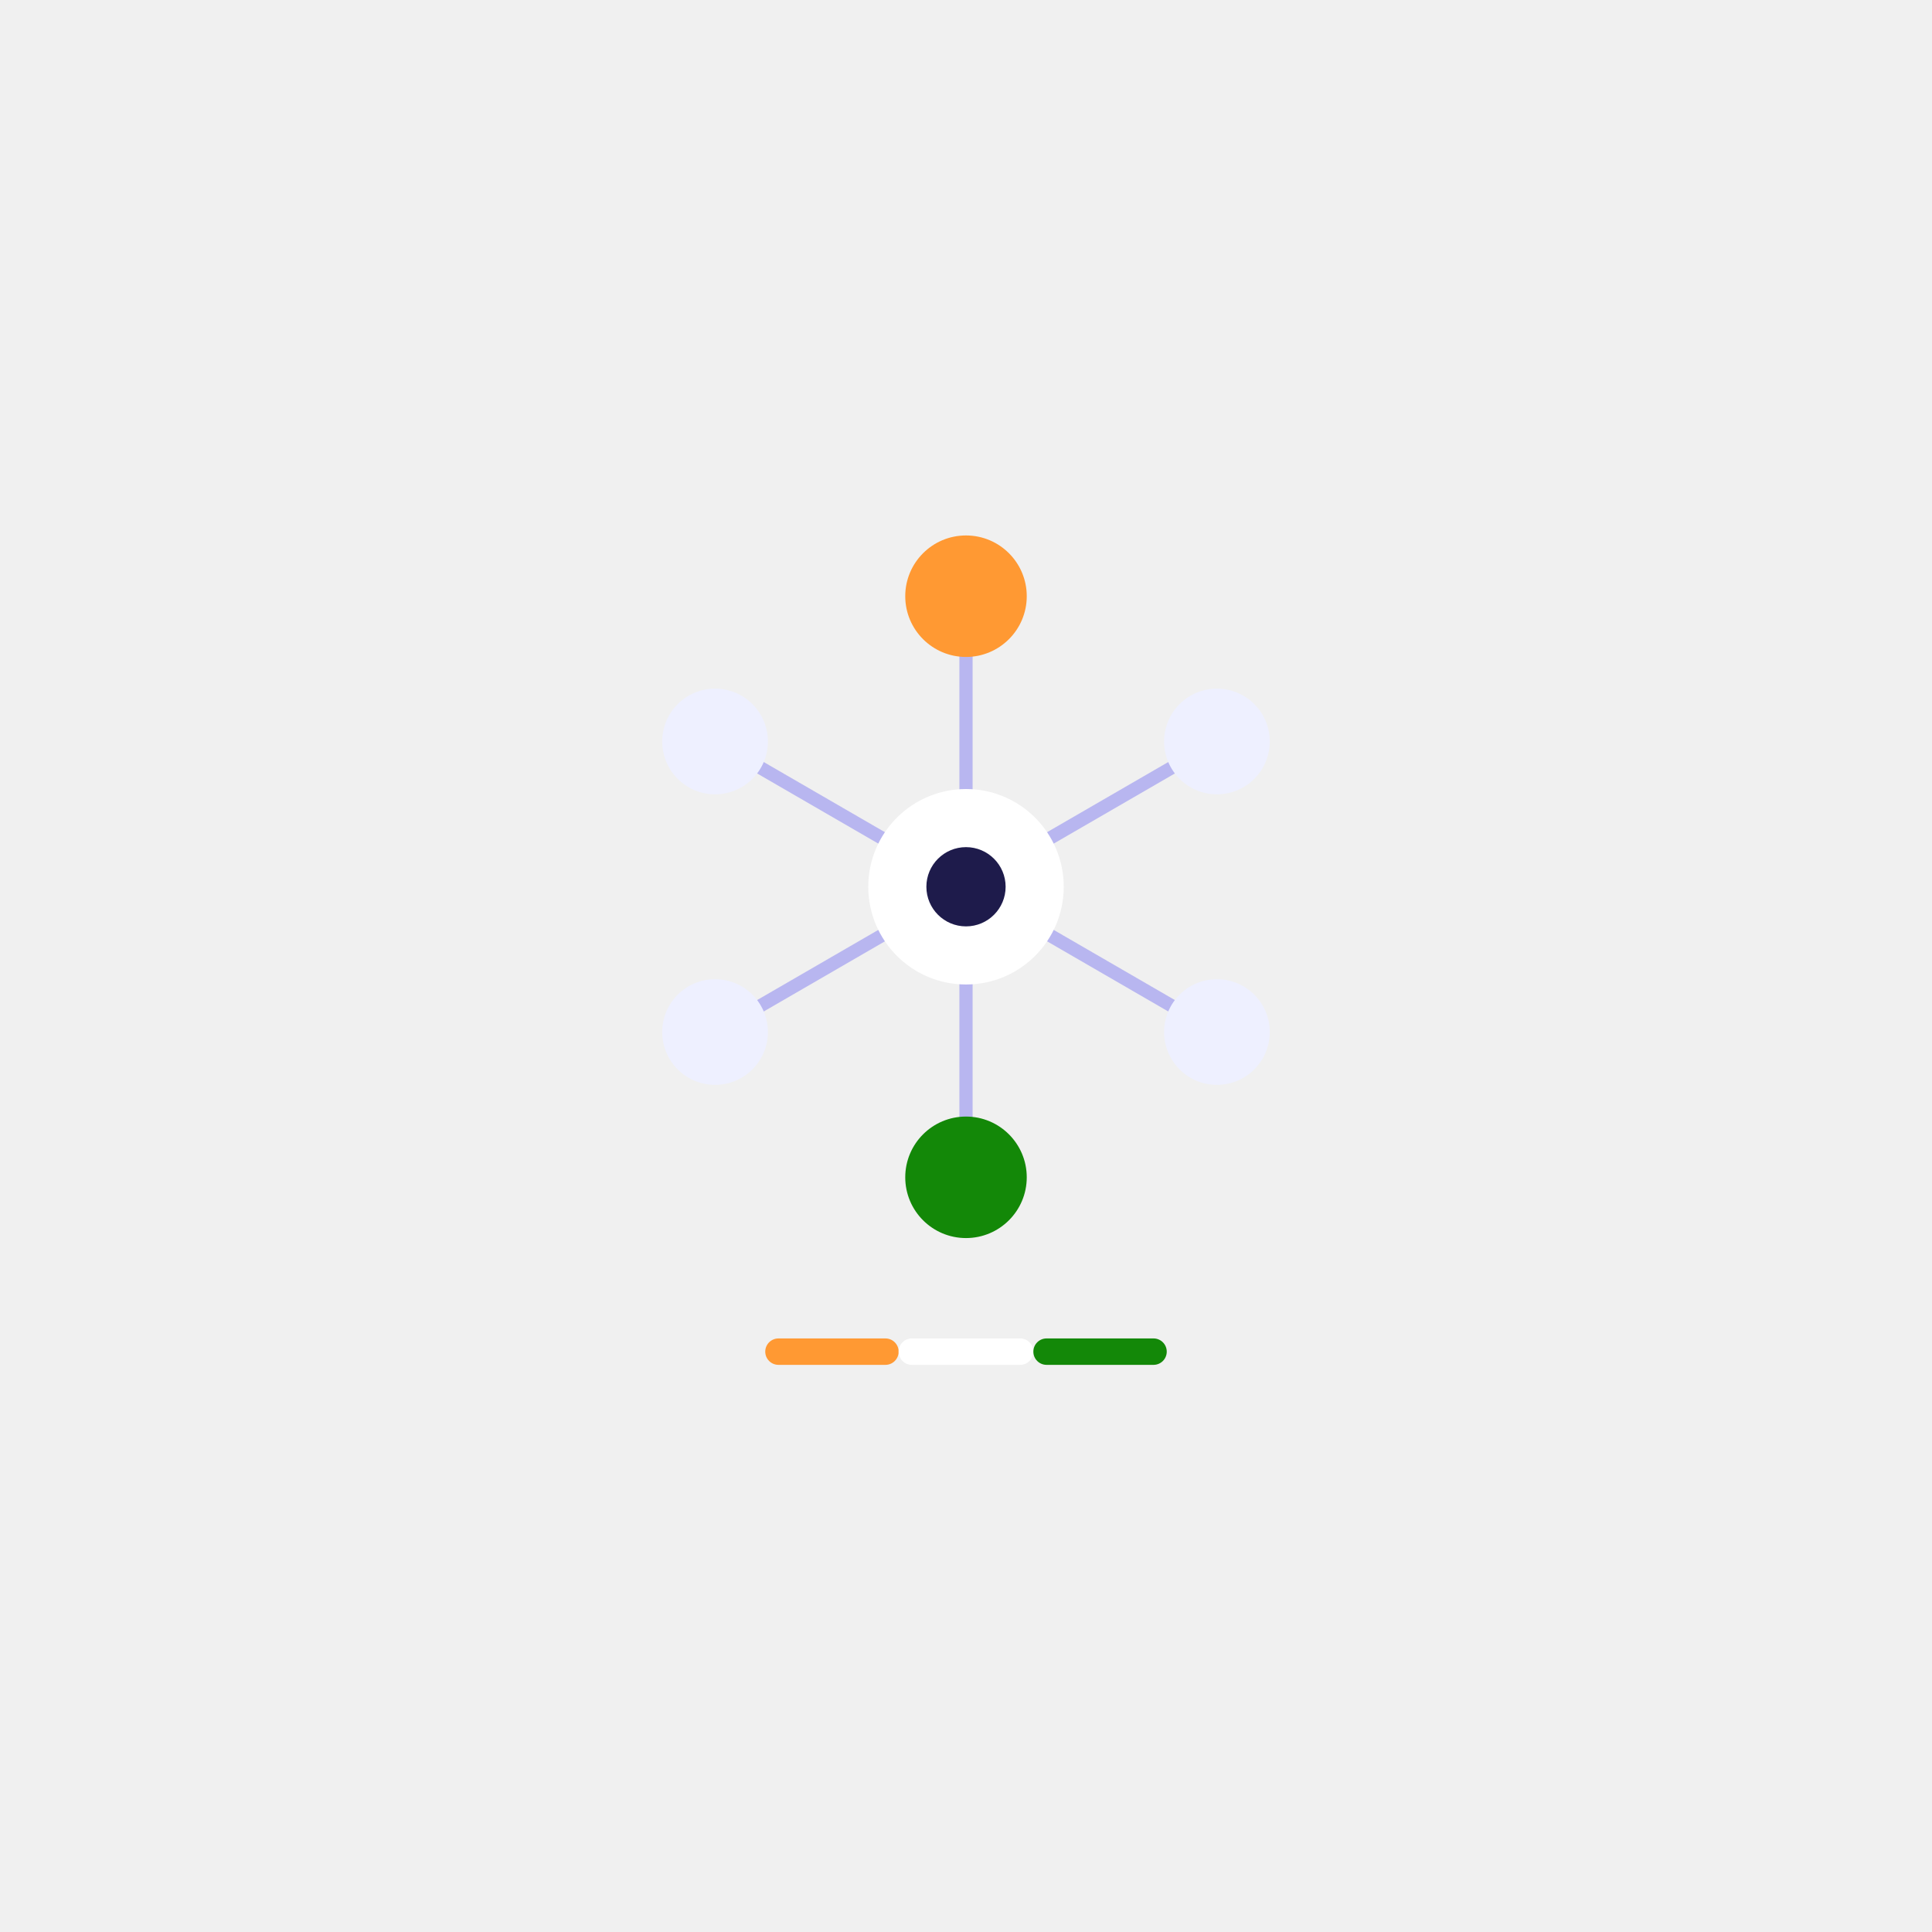
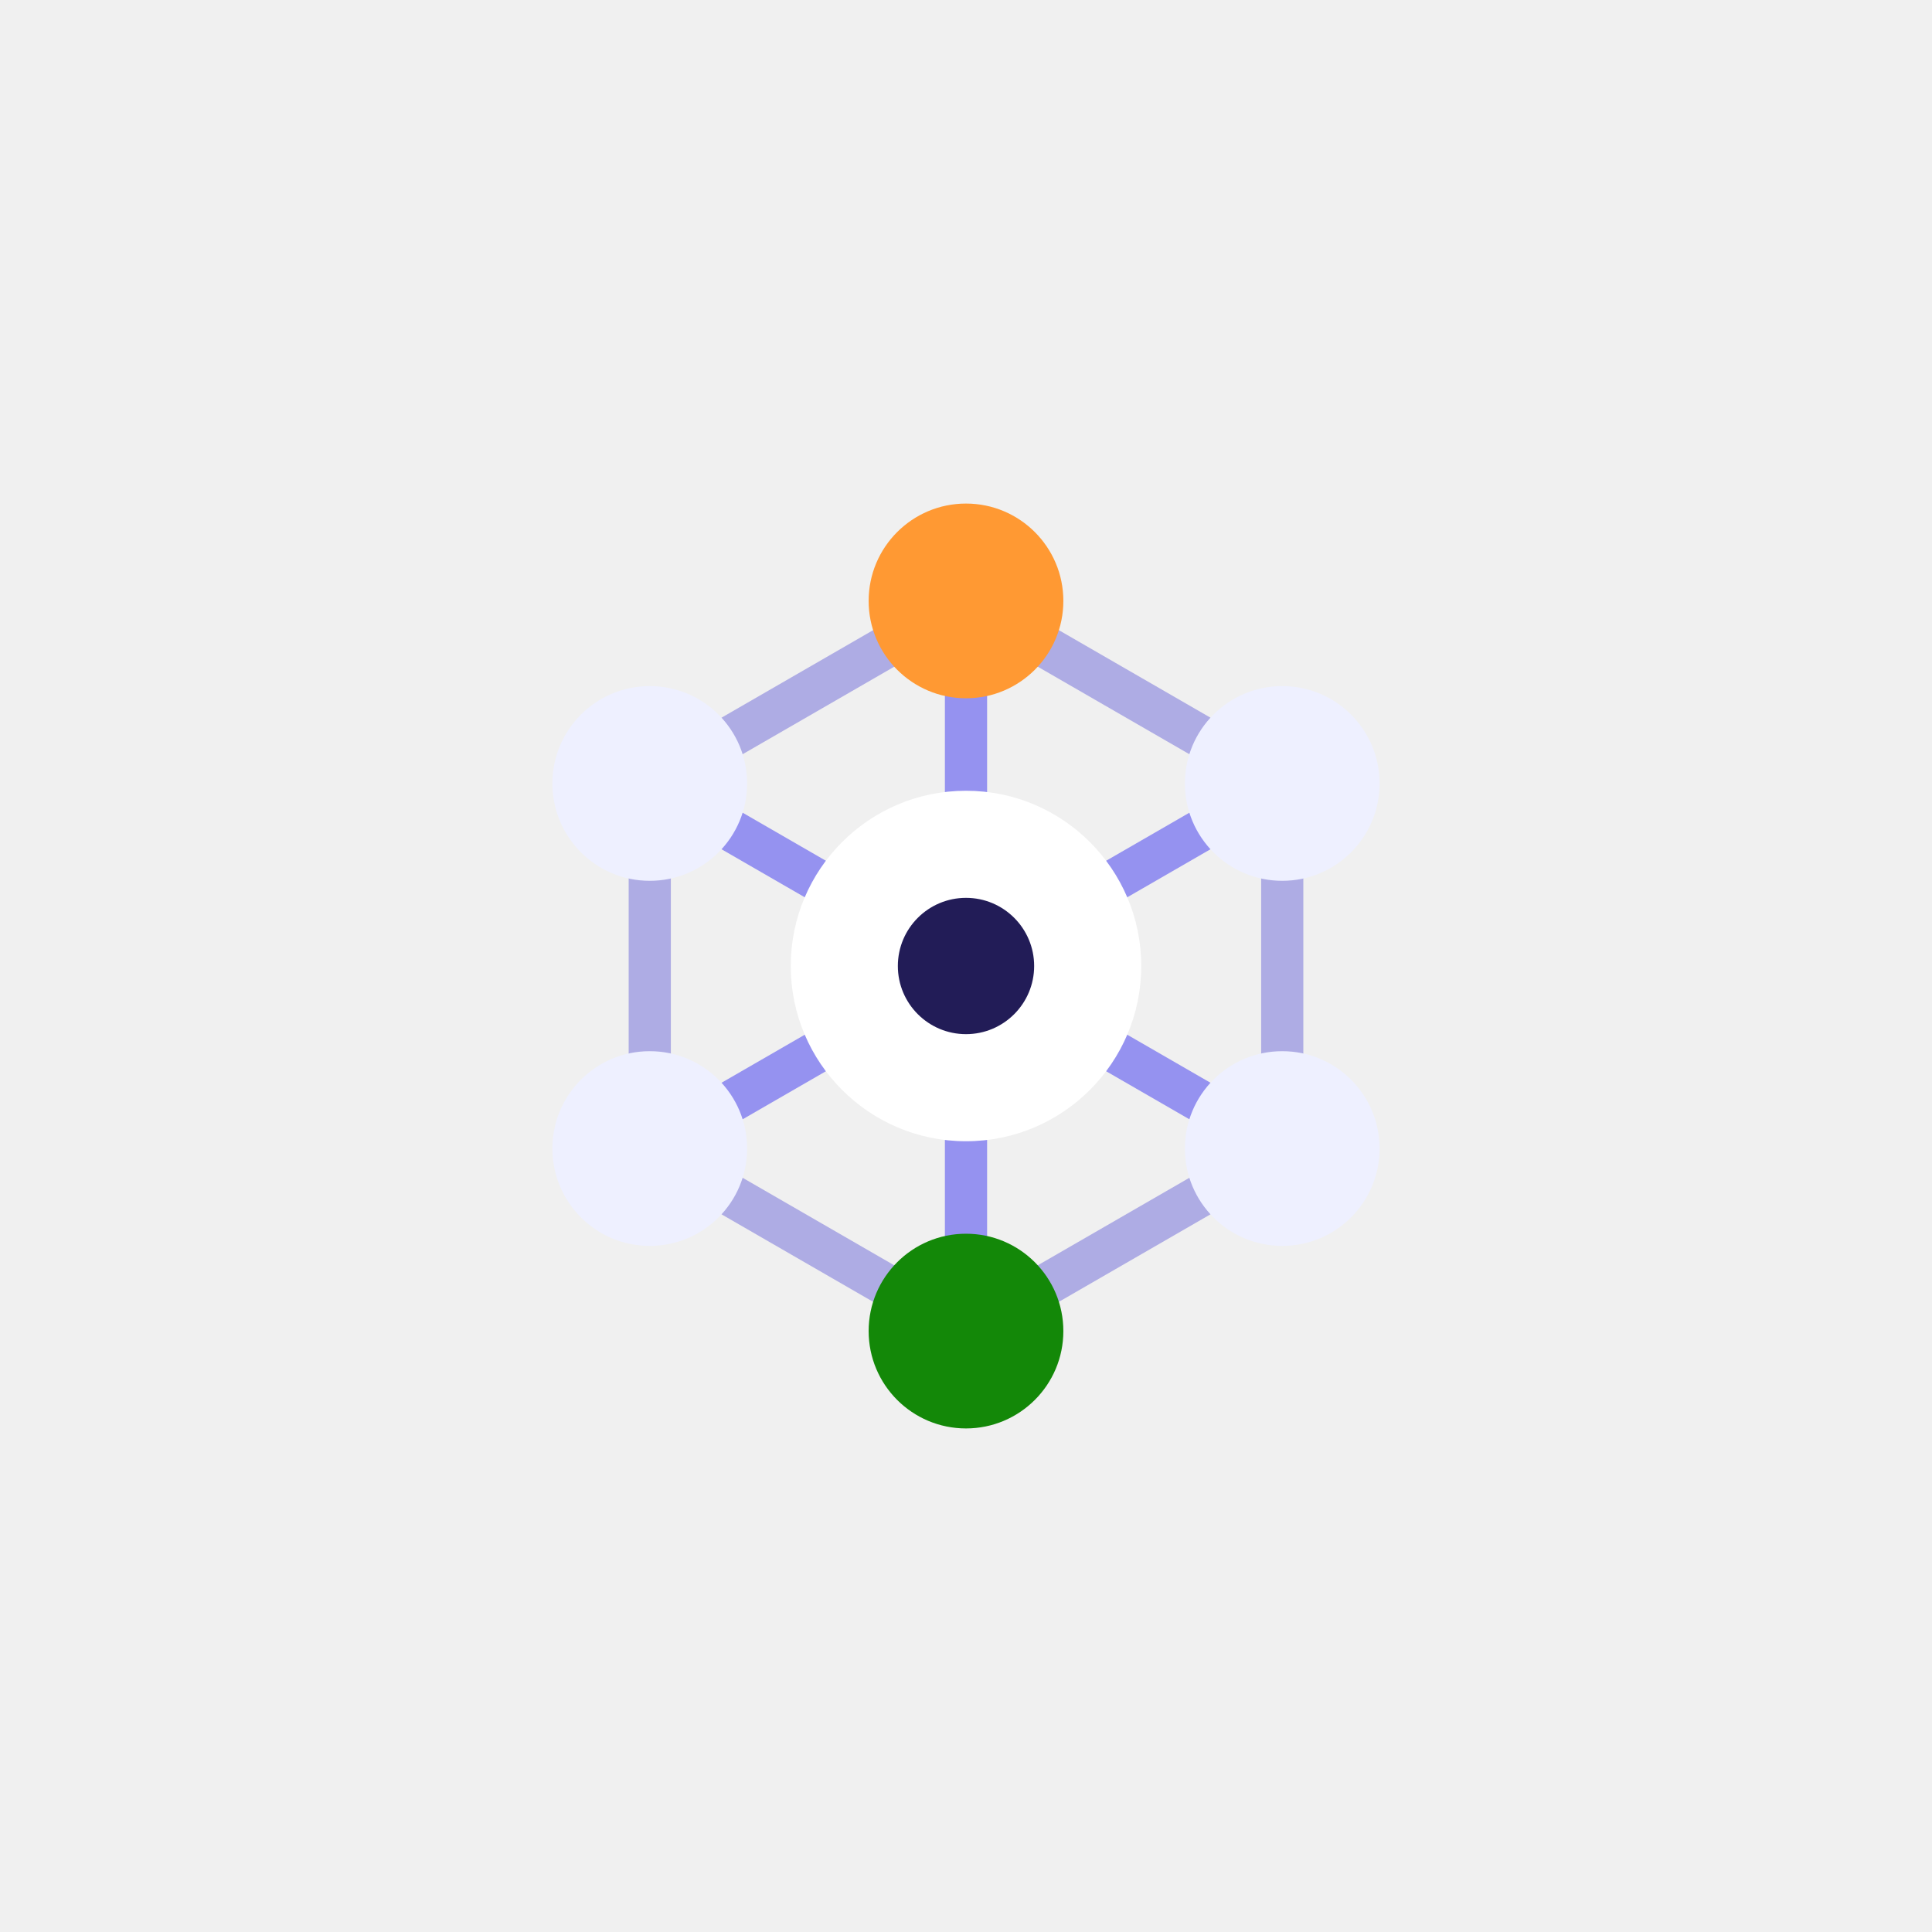
<svg xmlns="http://www.w3.org/2000/svg" width="1024" height="1024" viewBox="0 0 1024 1024">
-   <g transform="translate(512 470) scale(0.70) translate(-512 -470)">
-     <g stroke="#8B87F0" stroke-width="10" stroke-linecap="round" opacity="0.55">
-       <line x1="512" y1="470" x2="512" y2="250" />
-       <line x1="512" y1="470" x2="702" y2="360" />
-       <line x1="512" y1="470" x2="702" y2="580" />
-       <line x1="512" y1="470" x2="512" y2="690" />
-       <line x1="512" y1="470" x2="322" y2="580" />
-       <line x1="512" y1="470" x2="322" y2="360" />
+   <g transform="translate(512 512) scale(0.86) translate(-512 -512)">
+     <g stroke="#6C67D8" stroke-width="26" stroke-linecap="round" opacity="0.5">
+       <line x1="512.0" y1="287.0" x2="706.9" y2="399.5" />
+       <line x1="706.9" y1="399.5" x2="706.9" y2="624.5" />
+       <line x1="706.9" y1="624.5" x2="512.0" y2="737.0" />
+       <line x1="512.0" y1="737.0" x2="317.1" y2="624.5" />
+       <line x1="317.1" y1="624.5" x2="317.1" y2="399.5" />
+       <line x1="317.1" y1="399.5" x2="512.0" y2="287.0" />
    </g>
-     <circle cx="512" cy="250" r="46" fill="#FF9933" />
-     <circle cx="512" cy="690" r="46" fill="#138808" />
-     <circle cx="702" cy="360" r="40" fill="#EEF0FF" />
-     <circle cx="702" cy="580" r="40" fill="#EEF0FF" />
-     <circle cx="322" cy="360" r="40" fill="#EEF0FF" />
-     <circle cx="322" cy="580" r="40" fill="#EEF0FF" />
-     <circle cx="512" cy="470" r="74" fill="#FFFFFF" />
-     <circle cx="512" cy="470" r="30" fill="#1E1B4B" />
-     <rect x="360" y="812" width="101" height="20" rx="10" fill="#FF9933" />
-     <rect x="461" y="812" width="102" height="20" rx="10" fill="#FFFFFF" />
-     <rect x="563" y="812" width="101" height="20" rx="10" fill="#138808" />
+     <g stroke="#8B87F0" stroke-width="26" stroke-linecap="round" opacity="0.9">
+       <line x1="512" y1="512" x2="512.0" y2="287.0" />
+       <line x1="512" y1="512" x2="706.9" y2="399.5" />
+       <line x1="512" y1="512" x2="706.9" y2="624.5" />
+       <line x1="512" y1="512" x2="512.0" y2="737.0" />
+       <line x1="512" y1="512" x2="317.1" y2="624.5" />
+       <line x1="512" y1="512" x2="317.1" y2="399.5" />
+     </g>
+     <circle cx="512.0" cy="287.0" r="60" fill="#FF9933" />
+     <circle cx="706.9" cy="399.5" r="60" fill="#EEF0FF" />
+     <circle cx="706.9" cy="624.5" r="60" fill="#EEF0FF" />
+     <circle cx="512.0" cy="737.0" r="60" fill="#138808" />
+     <circle cx="317.1" cy="624.5" r="60" fill="#EEF0FF" />
+     <circle cx="317.1" cy="399.5" r="60" fill="#EEF0FF" />
+     <circle cx="512" cy="512" r="108" fill="#FFFFFF" />
+     <circle cx="512" cy="512" r="42" fill="#221C57" />
  </g>
</svg>
